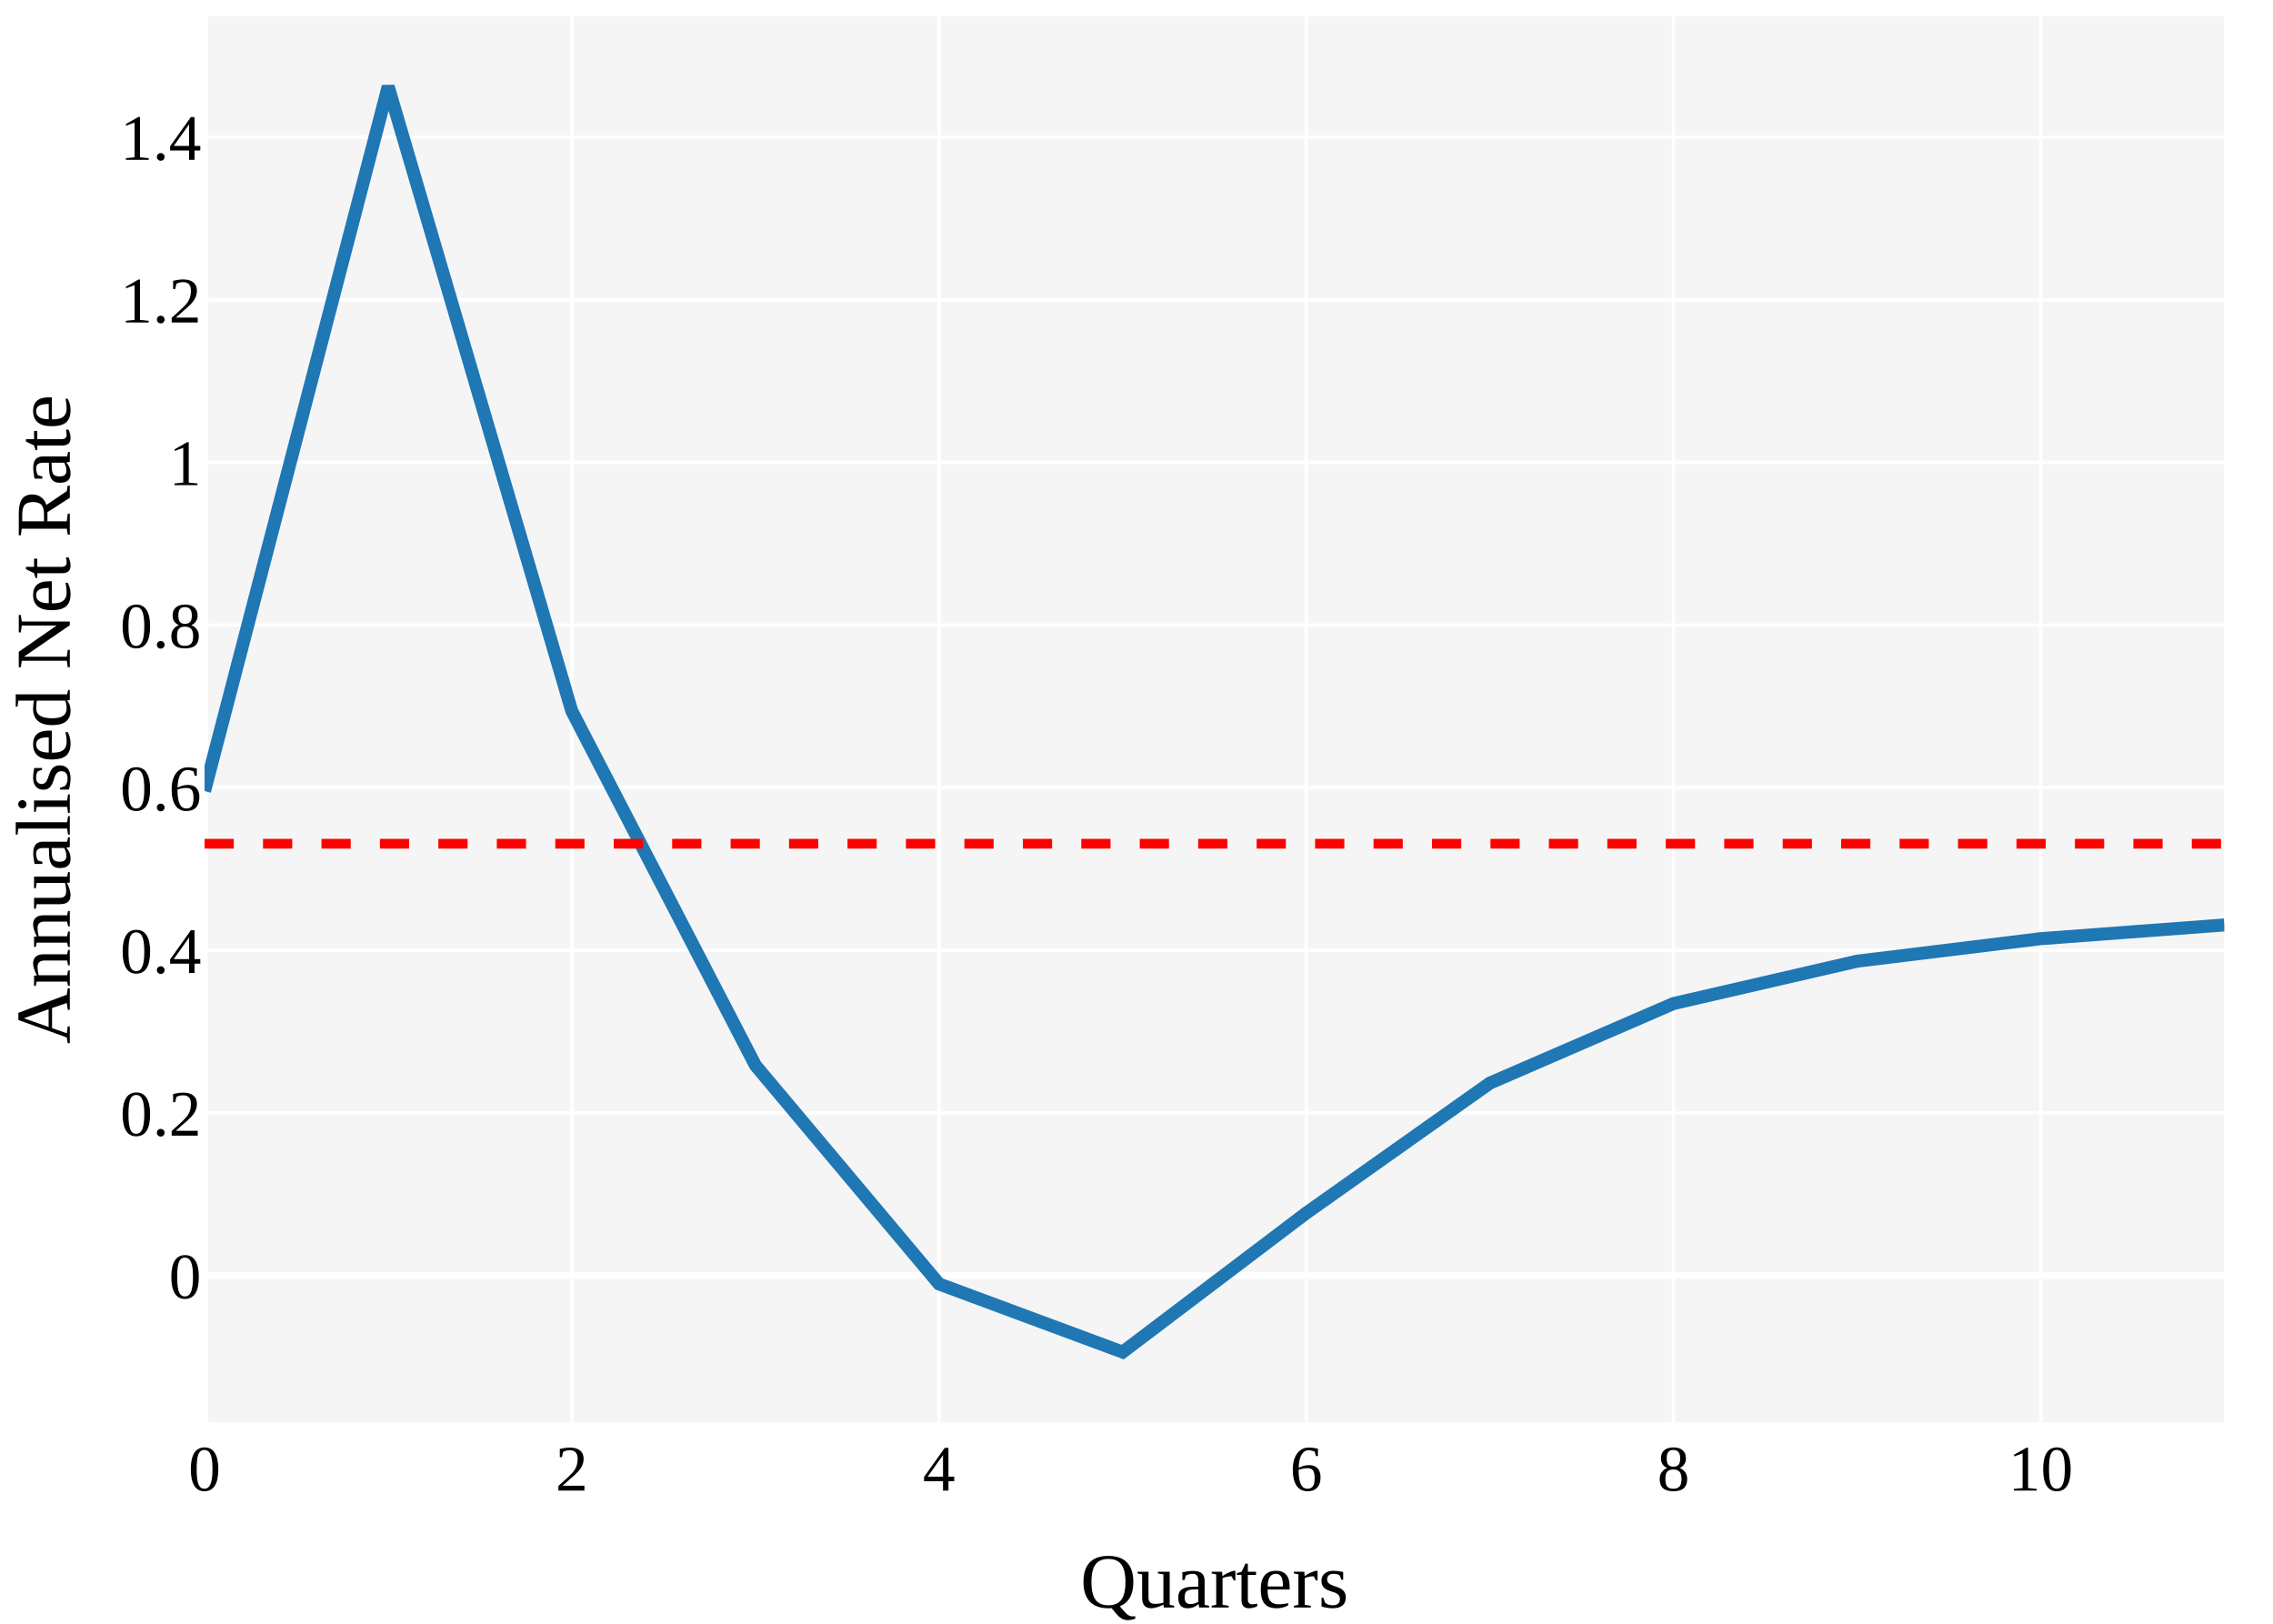
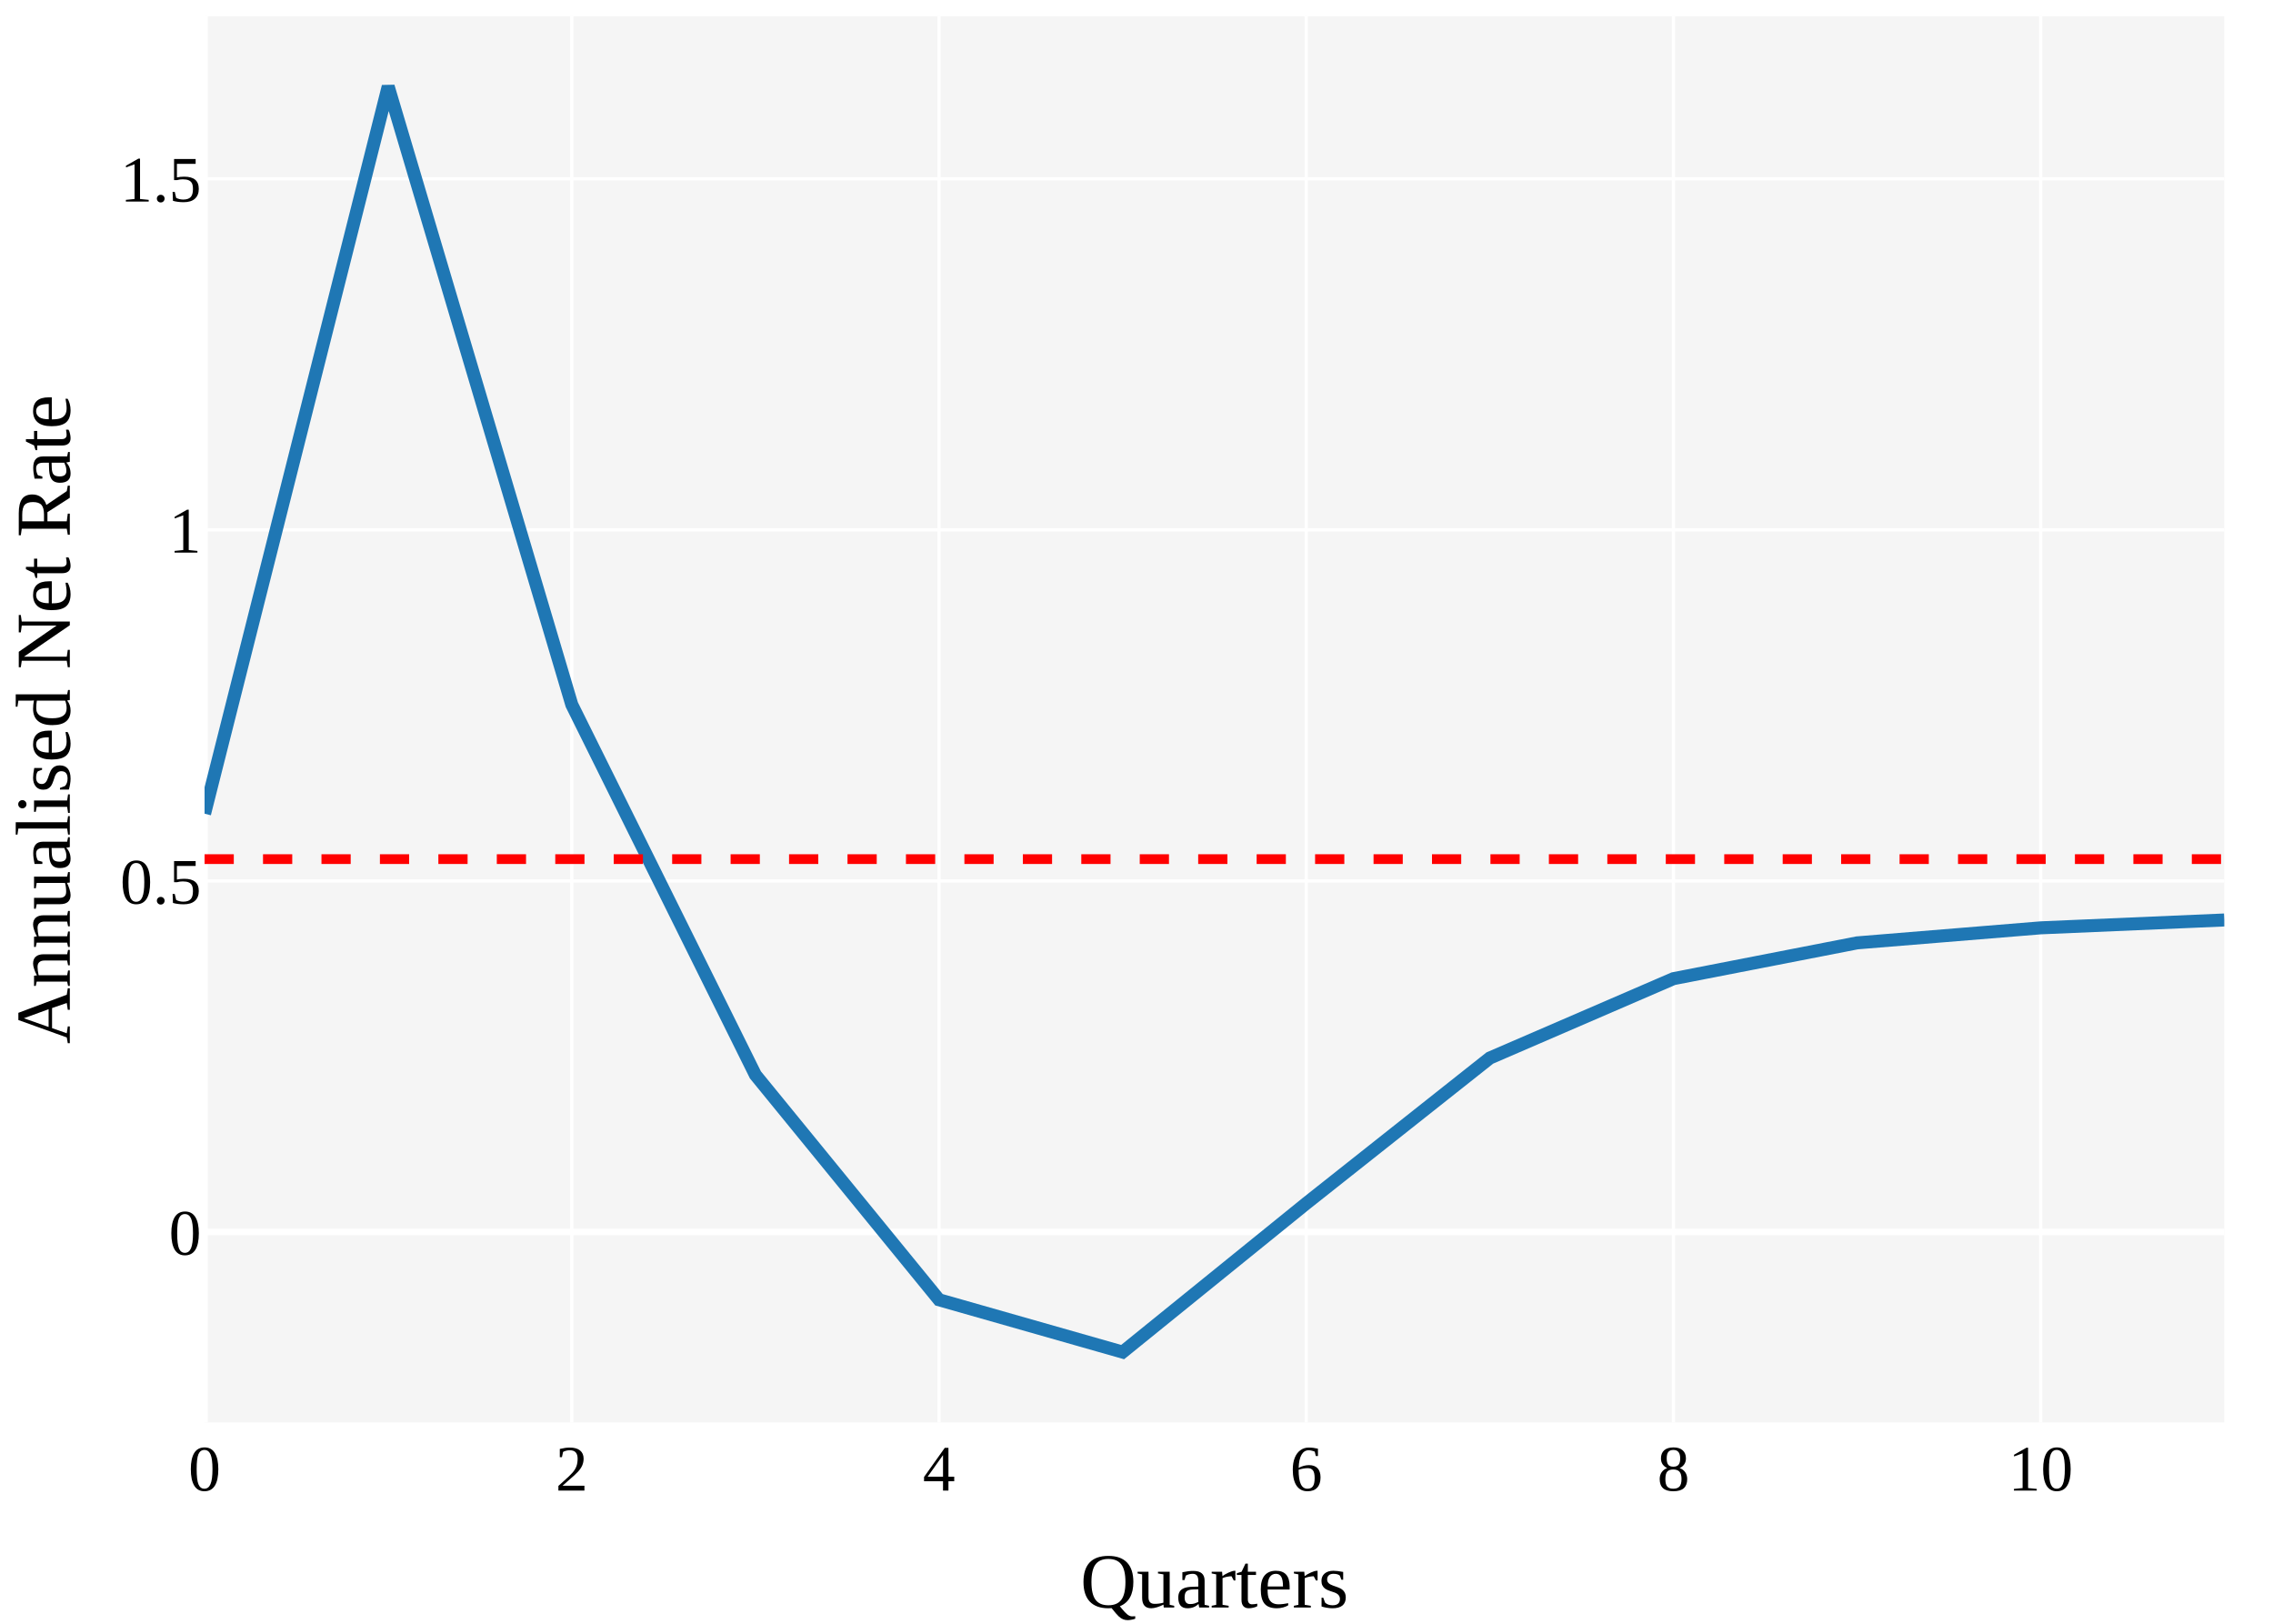
<svg xmlns="http://www.w3.org/2000/svg" class="main-svg" width="700" height="500" style="" viewBox="0 0 700 500">
  <rect x="0" y="0" width="700" height="500" style="fill: rgb(255, 255, 255); fill-opacity: 1;" />
-   <defs id="defs-d72450">
+   <defs id="defs-cbc6a2">
    <g class="clips">
-       <clipPath id="clipd72450xyplot" class="plotclip">
+       <clipPath id="clipcbc6a2xyplot" class="plotclip">
        <rect width="622" height="433" />
      </clipPath>
-       <clipPath class="axesclip" id="clipd72450x">
+       <clipPath class="axesclip" id="clipcbc6a2x">
        <rect x="63" y="0" width="622" height="500" />
      </clipPath>
-       <clipPath class="axesclip" id="clipd72450y">
+       <clipPath class="axesclip" id="clipcbc6a2y">
        <rect x="0" y="5" width="700" height="433" />
      </clipPath>
-       <clipPath class="axesclip" id="clipd72450xy">
+       <clipPath class="axesclip" id="clipcbc6a2xy">
        <rect x="63" y="5" width="622" height="433" />
      </clipPath>
    </g>
    <g class="gradients" />
    <g class="patterns" />
  </defs>
  <g class="bglayer">
    <rect class="bg" x="63" y="5" width="622" height="433" style="fill: rgb(245, 245, 245); fill-opacity: 1; stroke-width: 0;" />
  </g>
  <g class="layer-below">
    <g class="imagelayer" />
    <g class="shapelayer" />
  </g>
  <g class="cartesianlayer">
    <g class="subplot xy">
      <g class="layer-subplot">
        <g class="shapelayer" />
        <g class="imagelayer" />
      </g>
      <g class="minor-gridlayer">
        <g class="x" />
        <g class="y" />
      </g>
      <g class="gridlayer">
        <g class="x">
          <path class="xgrid crisp" transform="translate(176.09,0)" d="M0,5v433" style="stroke: rgb(255, 255, 255); stroke-opacity: 1; stroke-width: 1px;" />
          <path class="xgrid crisp" transform="translate(289.18,0)" d="M0,5v433" style="stroke: rgb(255, 255, 255); stroke-opacity: 1; stroke-width: 1px;" />
          <path class="xgrid crisp" transform="translate(402.27,0)" d="M0,5v433" style="stroke: rgb(255, 255, 255); stroke-opacity: 1; stroke-width: 1px;" />
          <path class="xgrid crisp" transform="translate(515.36,0)" d="M0,5v433" style="stroke: rgb(255, 255, 255); stroke-opacity: 1; stroke-width: 1px;" />
          <path class="xgrid crisp" transform="translate(628.45,0)" d="M0,5v433" style="stroke: rgb(255, 255, 255); stroke-opacity: 1; stroke-width: 1px;" />
        </g>
        <g class="y">
-           <path class="ygrid crisp" transform="translate(0,342.7)" d="M63,0h622" style="stroke: rgb(255, 255, 255); stroke-opacity: 1; stroke-width: 1px;" />
-           <path class="ygrid crisp" transform="translate(0,292.62)" d="M63,0h622" style="stroke: rgb(255, 255, 255); stroke-opacity: 1; stroke-width: 1px;" />
-           <path class="ygrid crisp" transform="translate(0,242.54)" d="M63,0h622" style="stroke: rgb(255, 255, 255); stroke-opacity: 1; stroke-width: 1px;" />
-           <path class="ygrid crisp" transform="translate(0,192.46)" d="M63,0h622" style="stroke: rgb(255, 255, 255); stroke-opacity: 1; stroke-width: 1px;" />
-           <path class="ygrid crisp" transform="translate(0,142.38)" d="M63,0h622" style="stroke: rgb(255, 255, 255); stroke-opacity: 1; stroke-width: 1px;" />
-           <path class="ygrid crisp" transform="translate(0,92.3)" d="M63,0h622" style="stroke: rgb(255, 255, 255); stroke-opacity: 1; stroke-width: 1px;" />
-           <path class="ygrid crisp" transform="translate(0,42.22)" d="M63,0h622" style="stroke: rgb(255, 255, 255); stroke-opacity: 1; stroke-width: 1px;" />
+           <path class="ygrid crisp" transform="translate(0,271.26)" d="M63,0h622" style="stroke: rgb(255, 255, 255); stroke-opacity: 1; stroke-width: 1px;" />
+           <path class="ygrid crisp" transform="translate(0,163.16)" d="M63,0h622" style="stroke: rgb(255, 255, 255); stroke-opacity: 1; stroke-width: 1px;" />
+           <path class="ygrid crisp" transform="translate(0,55.06)" d="M63,0h622" style="stroke: rgb(255, 255, 255); stroke-opacity: 1; stroke-width: 1px;" />
        </g>
      </g>
      <g class="zerolinelayer">
        <path class="xzl zl crisp" transform="translate(63,0)" d="M0,5v433" style="stroke: rgb(255, 255, 255); stroke-opacity: 1; stroke-width: 2px;" />
-         <path class="yzl zl crisp" transform="translate(0,392.78)" d="M63,0h622" style="stroke: rgb(255, 255, 255); stroke-opacity: 1; stroke-width: 2px;" />
+         <path class="yzl zl crisp" transform="translate(0,379.36)" d="M63,0h622" style="stroke: rgb(255, 255, 255); stroke-opacity: 1; stroke-width: 2px;" />
      </g>
      <path class="xlines-below" />
      <path class="ylines-below" />
      <g class="overlines-below" />
      <g class="xaxislayer-below" />
      <g class="yaxislayer-below" />
      <g class="overaxes-below" />
-       <g class="plot" transform="translate(63,5)" clip-path="url(#clipd72450xyplot)">
+       <g class="plot" transform="translate(63,5)" clip-path="url(#clipcbc6a2xyplot)">
        <g class="scatterlayer mlayer">
-           <g class="trace scatter trace3744bc" style="stroke-miterlimit: 2; opacity: 1;">
+           <g class="trace scatter trace9c78f7" style="stroke-miterlimit: 2; opacity: 1;">
            <g class="fills" />
            <g class="errorbars" />
            <g class="lines">
-               <path class="js-line" d="M0,238.6L56.55,21.65L113.09,213.96L169.64,323.05L226.18,390.37L282.73,411.35L339.27,368.54L395.82,328.52L452.36,304.03L508.91,290.98L565.45,284.05L622,279.82" style="vector-effect: non-scaling-stroke; fill: none; stroke: rgb(31, 119, 180); stroke-opacity: 1; stroke-width: 4px; opacity: 1;" />
+               <path class="js-line" d="M0,245.56L56.55,21.65L113.09,211.98L169.64,325.99L226.18,395.24L282.73,411.35L339.27,365.57L395.82,320.79L452.36,296.36L508.91,285.34L565.45,280.71L622,278.29" style="vector-effect: non-scaling-stroke; fill: none; stroke: rgb(31, 119, 180); stroke-opacity: 1; stroke-width: 4px; opacity: 1;" />
            </g>
            <g class="points" />
            <g class="text" />
          </g>
        </g>
      </g>
      <g class="overplot" />
      <path class="xlines-above crisp" d="M0,0" style="fill: none;" />
      <path class="ylines-above crisp" d="M0,0" style="fill: none;" />
      <g class="overlines-above" />
      <g class="xaxislayer-above">
        <g class="xtick">
          <text text-anchor="middle" x="0" y="459" transform="translate(63,0)" style="font-family: 'Times New Roman'; font-size: 20px; fill: rgb(0, 0, 0); fill-opacity: 1; white-space: pre; opacity: 1;">0</text>
        </g>
        <g class="xtick">
          <text text-anchor="middle" x="0" y="459" style="font-family: 'Times New Roman'; font-size: 20px; fill: rgb(0, 0, 0); fill-opacity: 1; white-space: pre; opacity: 1;" transform="translate(176.09,0)">2</text>
        </g>
        <g class="xtick">
          <text text-anchor="middle" x="0" y="459" style="font-family: 'Times New Roman'; font-size: 20px; fill: rgb(0, 0, 0); fill-opacity: 1; white-space: pre; opacity: 1;" transform="translate(289.18,0)">4</text>
        </g>
        <g class="xtick">
          <text text-anchor="middle" x="0" y="459" style="font-family: 'Times New Roman'; font-size: 20px; fill: rgb(0, 0, 0); fill-opacity: 1; white-space: pre; opacity: 1;" transform="translate(402.27,0)">6</text>
        </g>
        <g class="xtick">
          <text text-anchor="middle" x="0" y="459" style="font-family: 'Times New Roman'; font-size: 20px; fill: rgb(0, 0, 0); fill-opacity: 1; white-space: pre; opacity: 1;" transform="translate(515.36,0)">8</text>
        </g>
        <g class="xtick">
          <text text-anchor="middle" x="0" y="459" style="font-family: 'Times New Roman'; font-size: 20px; fill: rgb(0, 0, 0); fill-opacity: 1; white-space: pre; opacity: 1;" transform="translate(628.45,0)">10</text>
        </g>
      </g>
      <g class="yaxislayer-above">
        <g class="ytick">
-           <text text-anchor="end" x="62" y="7" transform="translate(0,392.78)" style="font-family: 'Times New Roman'; font-size: 20px; fill: rgb(0, 0, 0); fill-opacity: 1; white-space: pre; opacity: 1;">0</text>
+           <text text-anchor="end" x="62" y="7" transform="translate(0,379.36)" style="font-family: 'Times New Roman'; font-size: 20px; fill: rgb(0, 0, 0); fill-opacity: 1; white-space: pre; opacity: 1;">0</text>
        </g>
        <g class="ytick">
-           <text text-anchor="end" x="62" y="7" style="font-family: 'Times New Roman'; font-size: 20px; fill: rgb(0, 0, 0); fill-opacity: 1; white-space: pre; opacity: 1;" transform="translate(0,342.7)">0.2</text>
+           <text text-anchor="end" x="62" y="7" style="font-family: 'Times New Roman'; font-size: 20px; fill: rgb(0, 0, 0); fill-opacity: 1; white-space: pre; opacity: 1;" transform="translate(0,271.26)">0.5</text>
        </g>
        <g class="ytick">
-           <text text-anchor="end" x="62" y="7" style="font-family: 'Times New Roman'; font-size: 20px; fill: rgb(0, 0, 0); fill-opacity: 1; white-space: pre; opacity: 1;" transform="translate(0,292.62)">0.4</text>
+           <text text-anchor="end" x="62" y="7" style="font-family: 'Times New Roman'; font-size: 20px; fill: rgb(0, 0, 0); fill-opacity: 1; white-space: pre; opacity: 1;" transform="translate(0,163.16)">1</text>
        </g>
        <g class="ytick">
-           <text text-anchor="end" x="62" y="7" style="font-family: 'Times New Roman'; font-size: 20px; fill: rgb(0, 0, 0); fill-opacity: 1; white-space: pre; opacity: 1;" transform="translate(0,242.54)">0.6</text>
-         </g>
-         <g class="ytick">
-           <text text-anchor="end" x="62" y="7" style="font-family: 'Times New Roman'; font-size: 20px; fill: rgb(0, 0, 0); fill-opacity: 1; white-space: pre; opacity: 1;" transform="translate(0,192.46)">0.8</text>
-         </g>
-         <g class="ytick">
-           <text text-anchor="end" x="62" y="7" style="font-family: 'Times New Roman'; font-size: 20px; fill: rgb(0, 0, 0); fill-opacity: 1; white-space: pre; opacity: 1;" transform="translate(0,142.38)">1</text>
-         </g>
-         <g class="ytick">
-           <text text-anchor="end" x="62" y="7" style="font-family: 'Times New Roman'; font-size: 20px; fill: rgb(0, 0, 0); fill-opacity: 1; white-space: pre; opacity: 1;" transform="translate(0,92.3)">1.2</text>
-         </g>
-         <g class="ytick">
-           <text text-anchor="end" x="62" y="7" style="font-family: 'Times New Roman'; font-size: 20px; fill: rgb(0, 0, 0); fill-opacity: 1; white-space: pre; opacity: 1;" transform="translate(0,42.22)">1.4</text>
+           <text text-anchor="end" x="62" y="7" style="font-family: 'Times New Roman'; font-size: 20px; fill: rgb(0, 0, 0); fill-opacity: 1; white-space: pre; opacity: 1;" transform="translate(0,55.06)">1.5</text>
        </g>
      </g>
      <g class="overaxes-above" />
    </g>
  </g>
  <g class="polarlayer" />
  <g class="smithlayer" />
  <g class="ternarylayer" />
  <g class="geolayer" />
  <g class="funnelarealayer" />
  <g class="pielayer" />
  <g class="iciclelayer" />
  <g class="treemaplayer" />
  <g class="sunburstlayer" />
  <g class="glimages" />
-   <defs id="topdefs-d72450">
+   <defs id="topdefs-cbc6a2">
    <g class="clips" />
  </defs>
  <g class="layer-above">
    <g class="imagelayer" />
    <g class="shapelayer">
-       <path data-index="0" fill-rule="evenodd" d="M63,259.81L685,259.81" clip-path="url(#clipd72450y)" style="opacity: 1; stroke: rgb(255, 0, 0); stroke-opacity: 1; fill: rgb(0, 0, 0); fill-opacity: 0; stroke-dasharray: 9px, 9px; stroke-width: 3px;" />
+       <path data-index="0" fill-rule="evenodd" d="M63,264.55L685,264.55" clip-path="url(#clipcbc6a2y)" style="opacity: 1; stroke: rgb(255, 0, 0); stroke-opacity: 1; fill: rgb(0, 0, 0); fill-opacity: 0; stroke-dasharray: 9px, 9px; stroke-width: 3px;" />
    </g>
  </g>
  <g class="infolayer">
    <g class="g-gtitle" />
    <g class="g-xtitle" transform="translate(0,-0.3)">
      <text class="xtitle" x="374" y="495.3" text-anchor="middle" style="font-family: 'Times New Roman'; font-size: 24px; fill: rgb(0, 0, 0); opacity: 1; font-weight: normal; white-space: pre;">Quarters</text>
    </g>
    <g class="g-ytitle" transform="translate(16.2998,0)">
      <text class="ytitle" transform="rotate(-90,5.2,221.5)" x="5.2" y="221.5" text-anchor="middle" style="font-family: 'Times New Roman'; font-size: 24px; fill: rgb(0, 0, 0); opacity: 1; font-weight: normal; white-space: pre;">Annualised Net Rate</text>
    </g>
  </g>
</svg>
